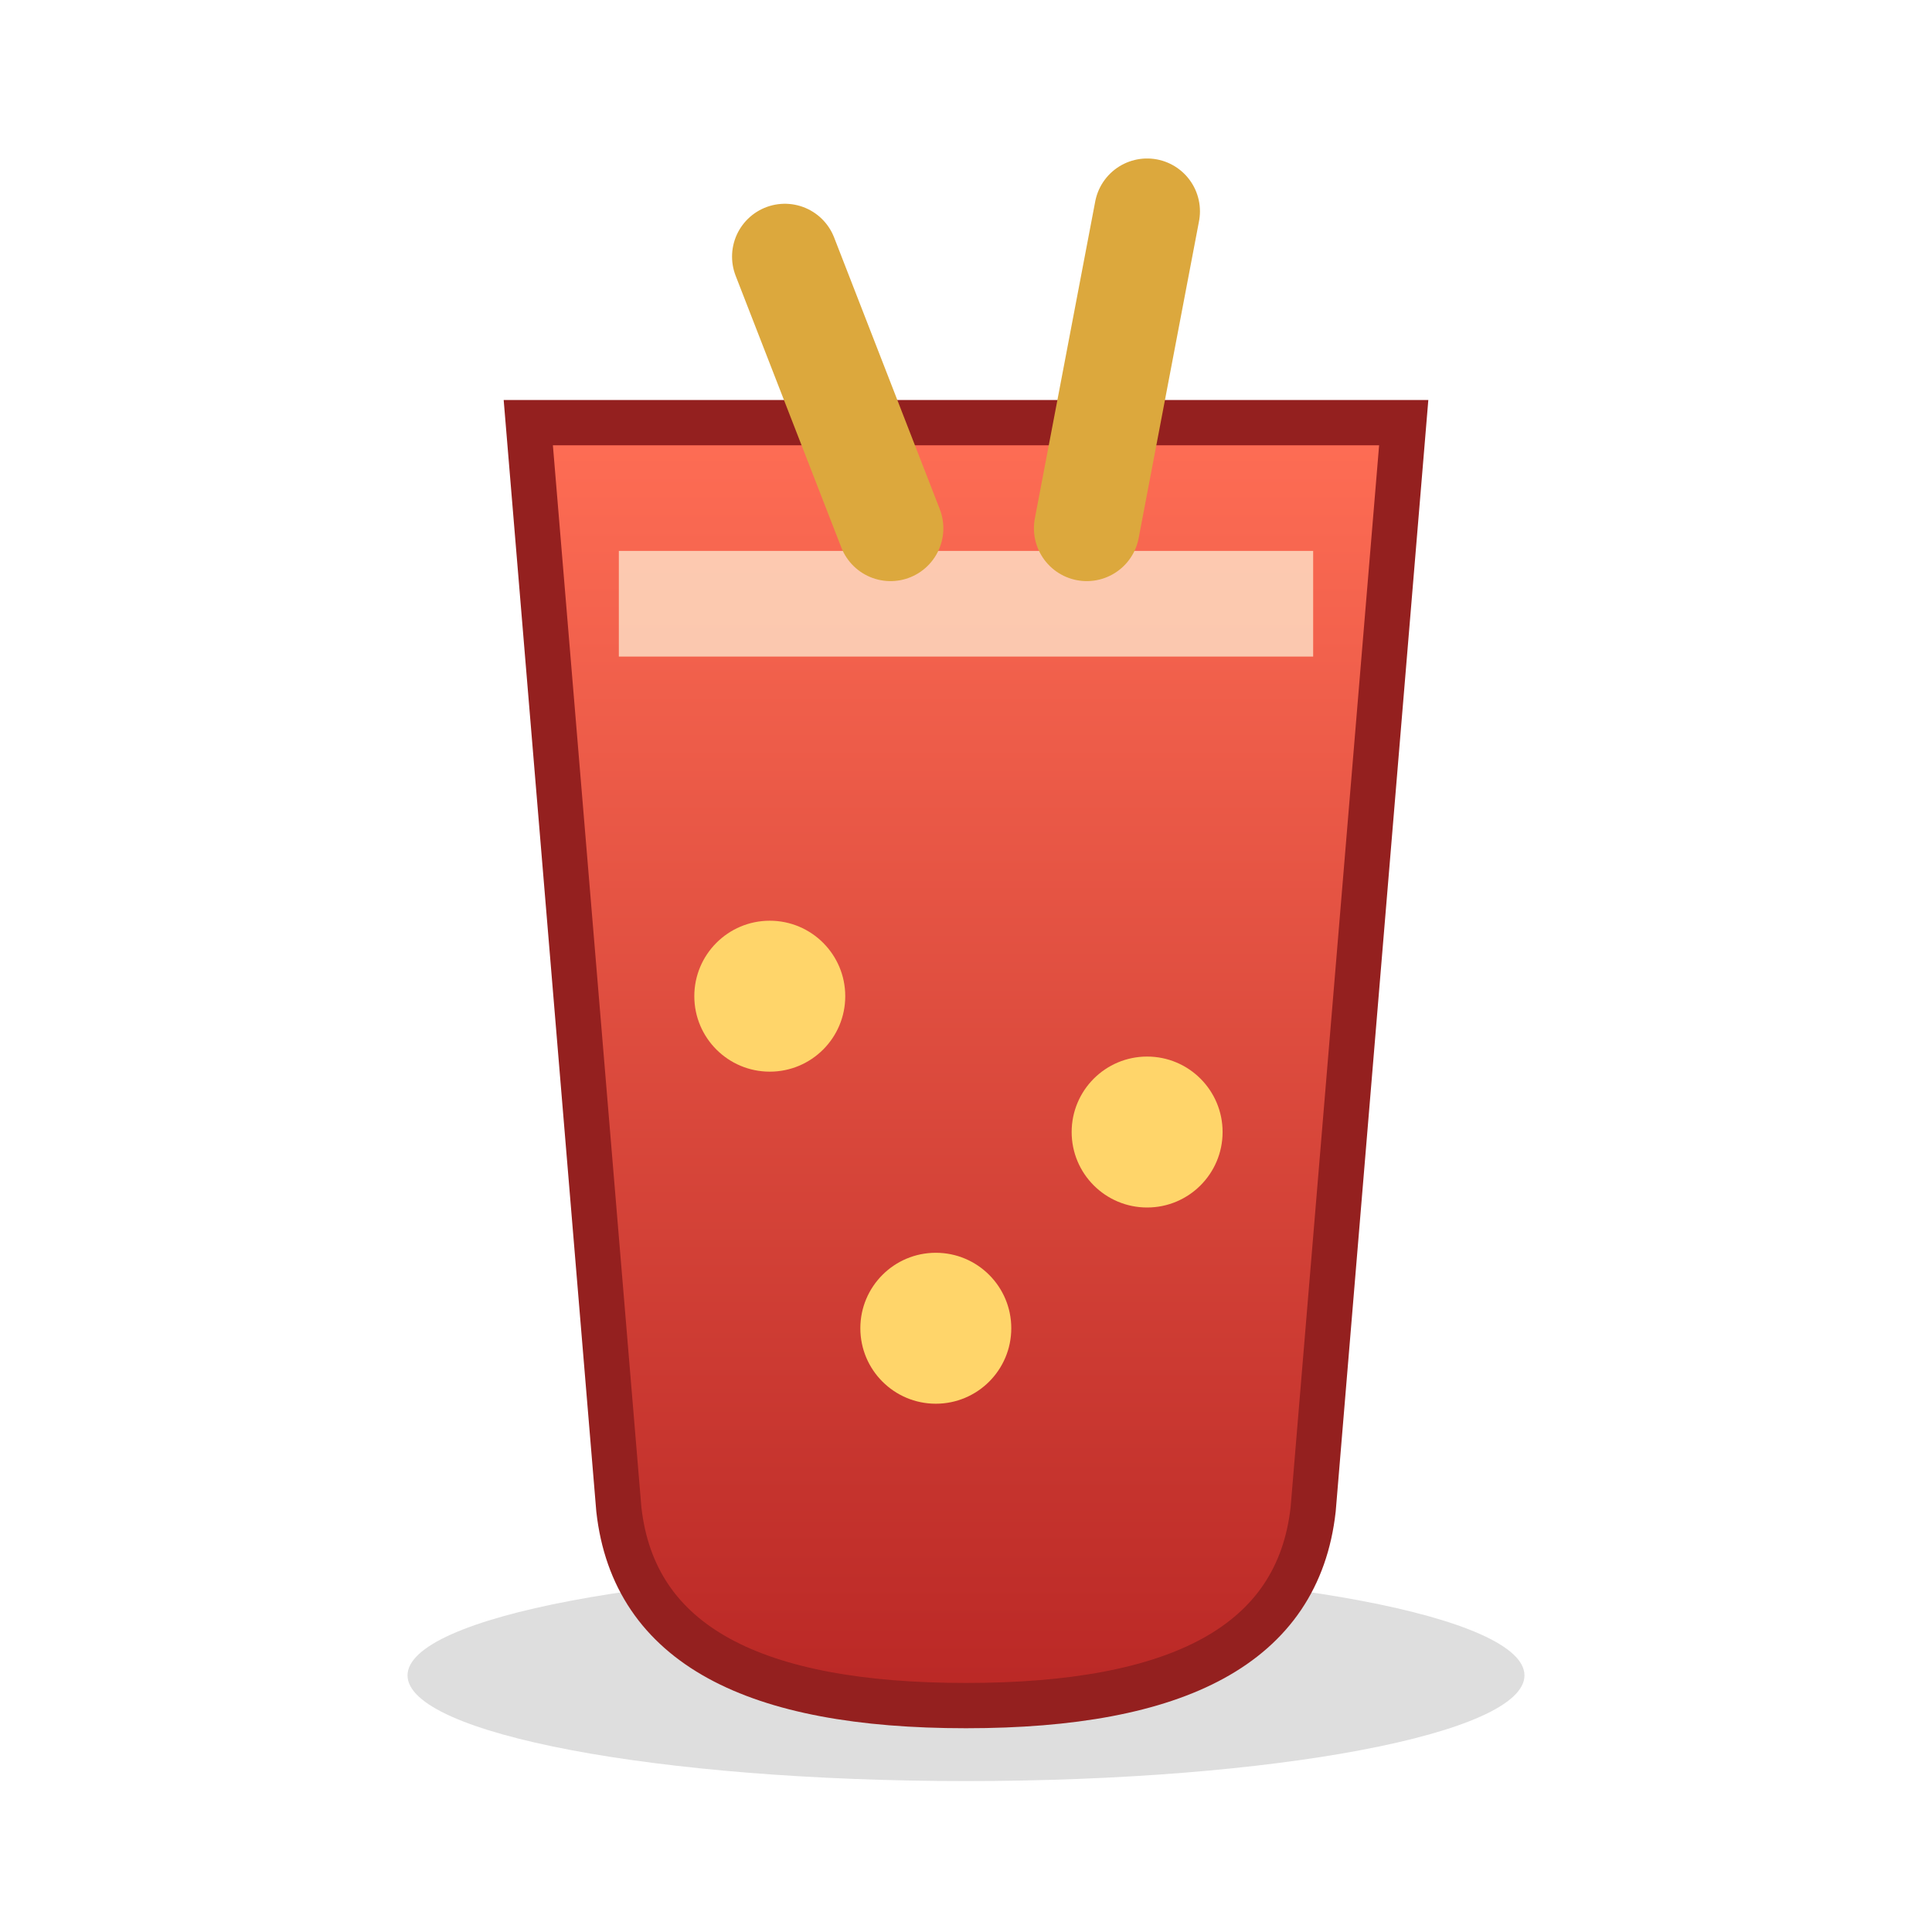
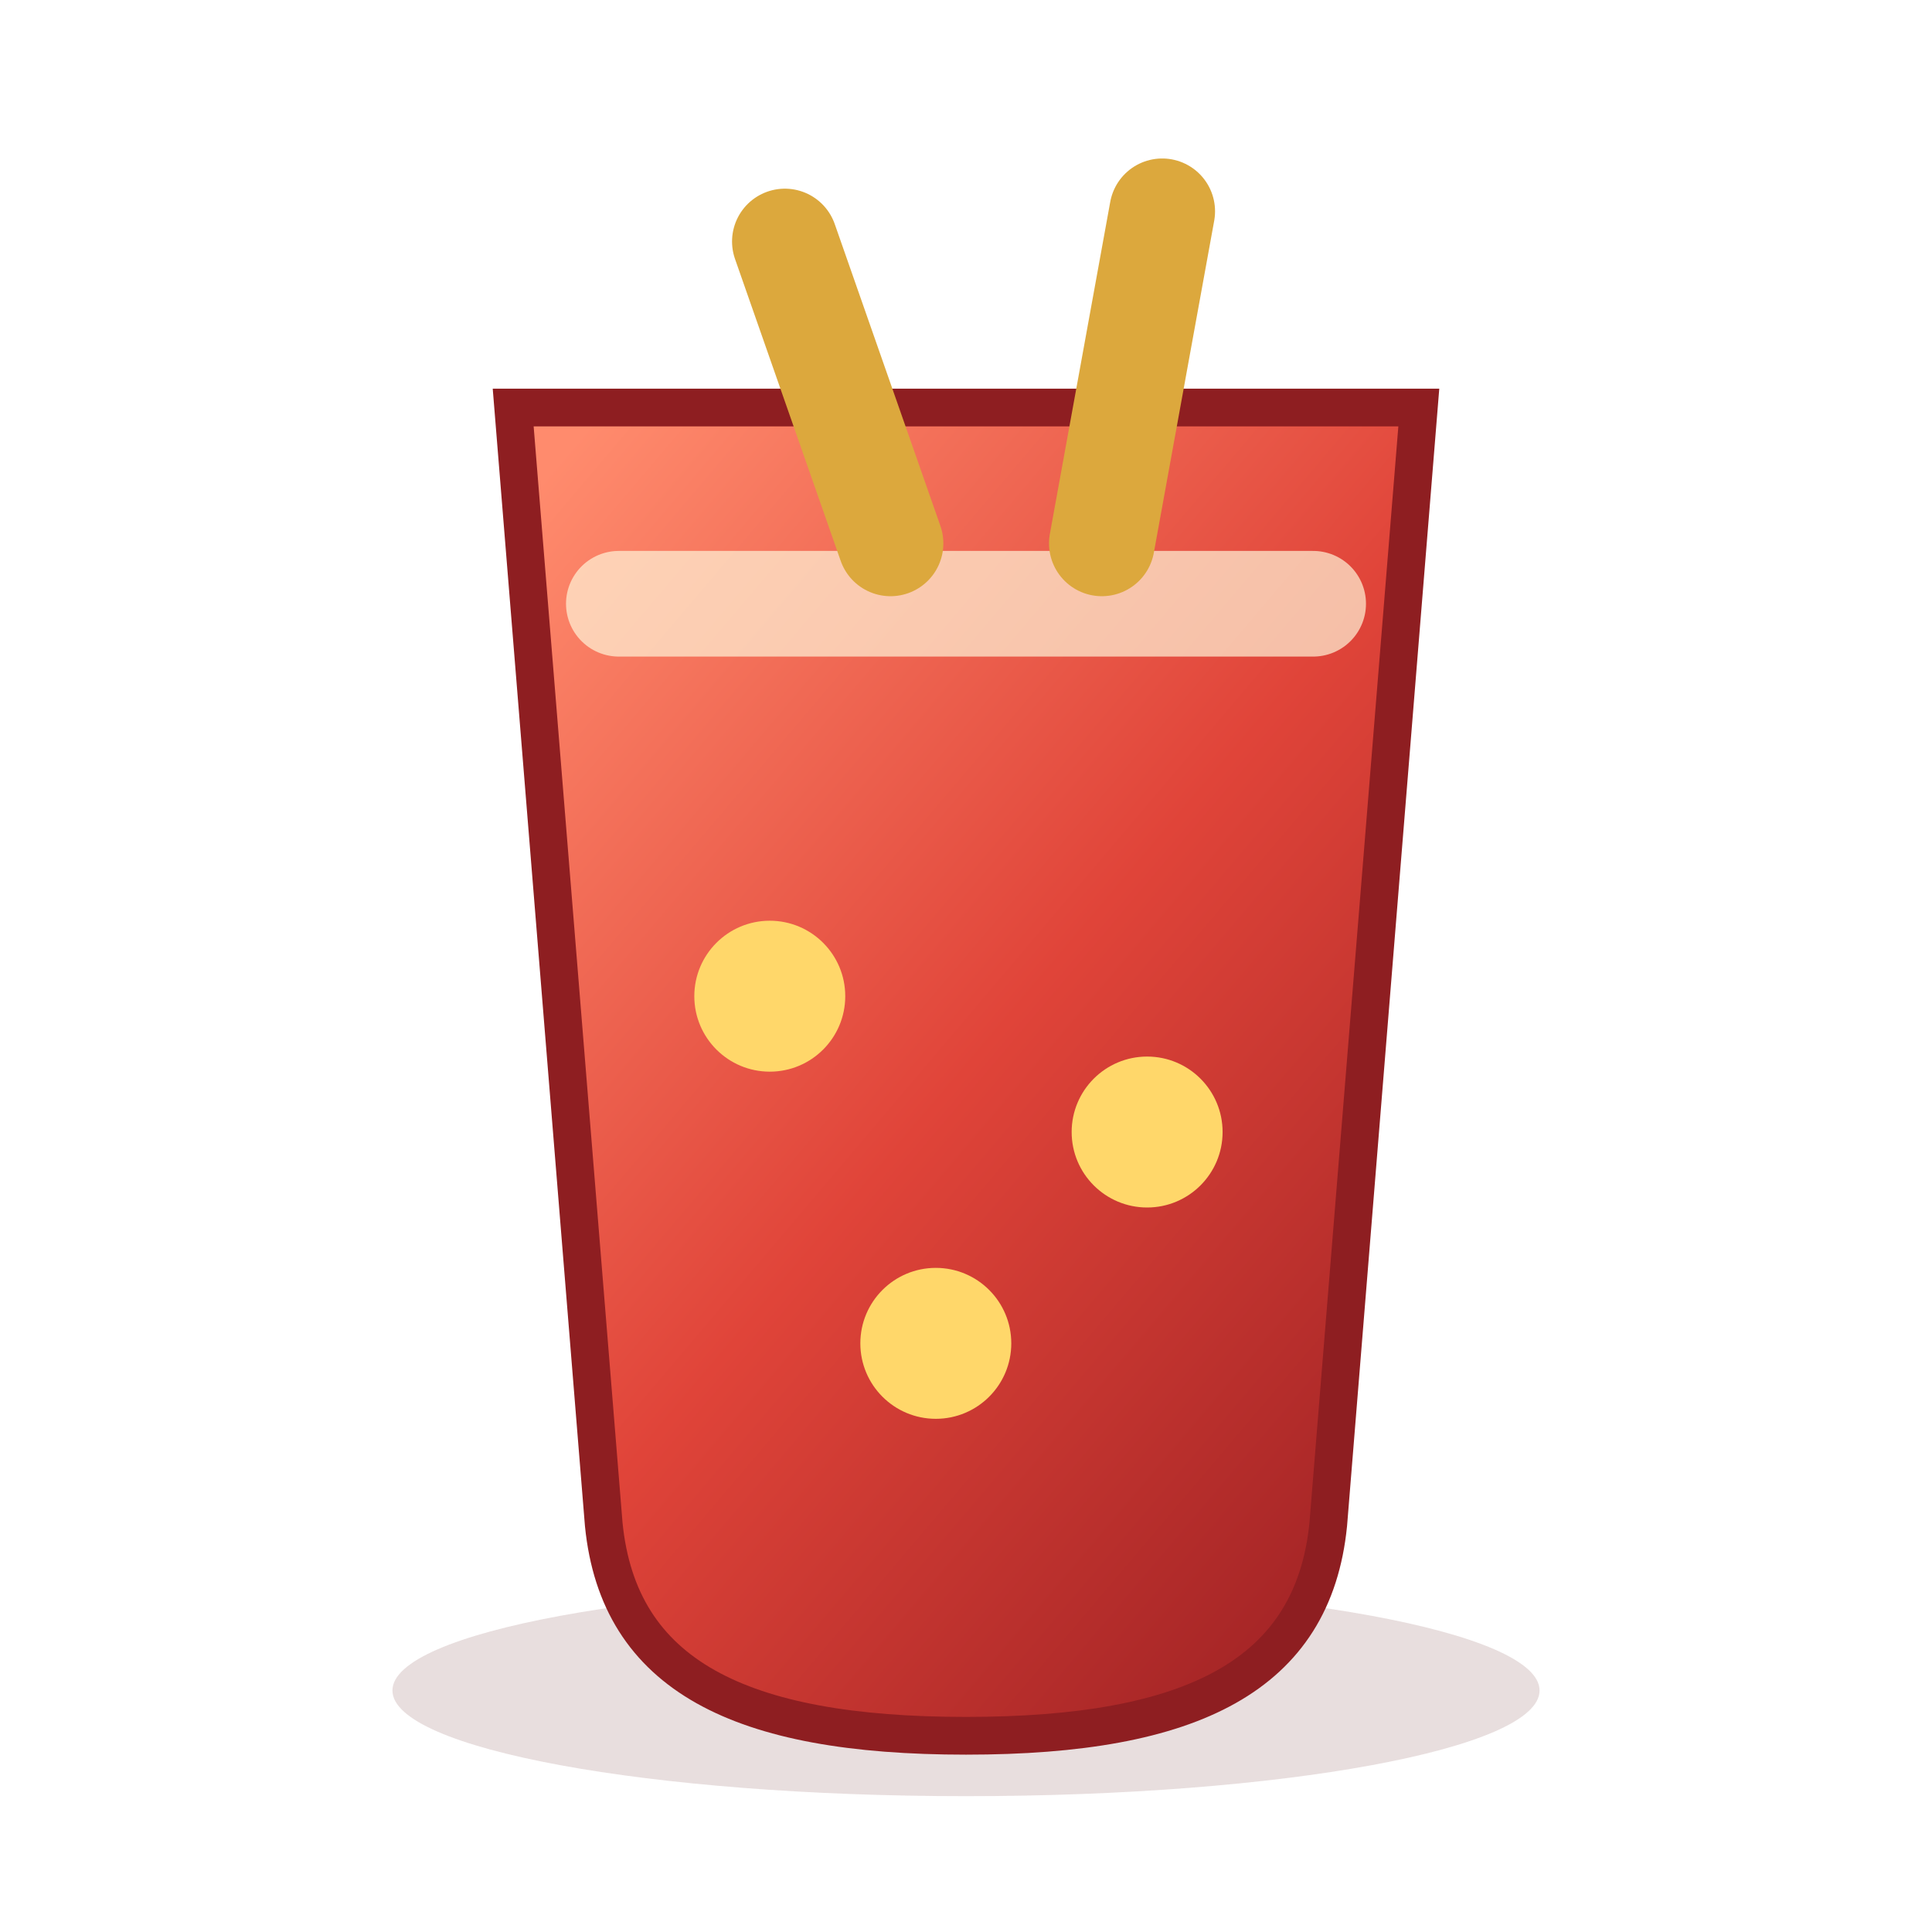
<svg xmlns="http://www.w3.org/2000/svg" viewBox="0 0 128 128">
  <defs>
-     <linearGradient id="s" x2="0" y2="1">
-       <stop stop-color="#FF6E55" />
-       <stop offset="1" stop-color="#B92725" />
+     <linearGradient id="a" x1=".1" y1="0" x2=".9" y2="1">
+       <stop stop-color="#FF8B6D" />
+       <stop offset=".5" stop-color="#E04439" />
+       <stop offset="1" stop-color="#9C2023" />
    </linearGradient>
  </defs>
-   <ellipse cx="64" cy="111" rx="37" ry="7" fill="#000" opacity=".13" />
-   <path d="M35 28h58l-6 72c-1 9-9 13-23 13s-22-4-23-13z" fill="url(#s)" stroke="#94201F" stroke-width="3" />
-   <path d="M41 40h46" stroke="#FFF4D8" stroke-width="7" opacity=".7" />
-   <path d="M52 17l7 18M76 14l-4 21" stroke="#DCA83D" stroke-width="7" stroke-linecap="round" />
-   <circle cx="51" cy="66" r="5" fill="#FFD56A" />
-   <circle cx="76" cy="75" r="5" fill="#FFD56A" />
-   <circle cx="62" cy="88" r="5" fill="#FFD56A" />
+   <ellipse cx="64" cy="112" rx="38" ry="7" fill="#641F1F" opacity=".15" />
+   <path d="M34 27h60l-6 74c-1 10-9 14-24 14s-23-4-24-14z" fill="url(#a)" stroke="#8E1E21" stroke-width="2.5" />
+   <path d="M41 40h46" stroke="#FFF4D7" stroke-width="7" opacity=".7" stroke-linecap="round" />
+   <path d="M52 16l7 20M77 14l-4 22" stroke="#DCA83D" stroke-width="7" stroke-linecap="round" />
+   <circle cx="51" cy="66" r="5" fill="#FFD76A" />
+   <circle cx="76" cy="75" r="5" fill="#FFD76A" />
+   <circle cx="62" cy="89" r="5" fill="#FFD76A" />
</svg>
